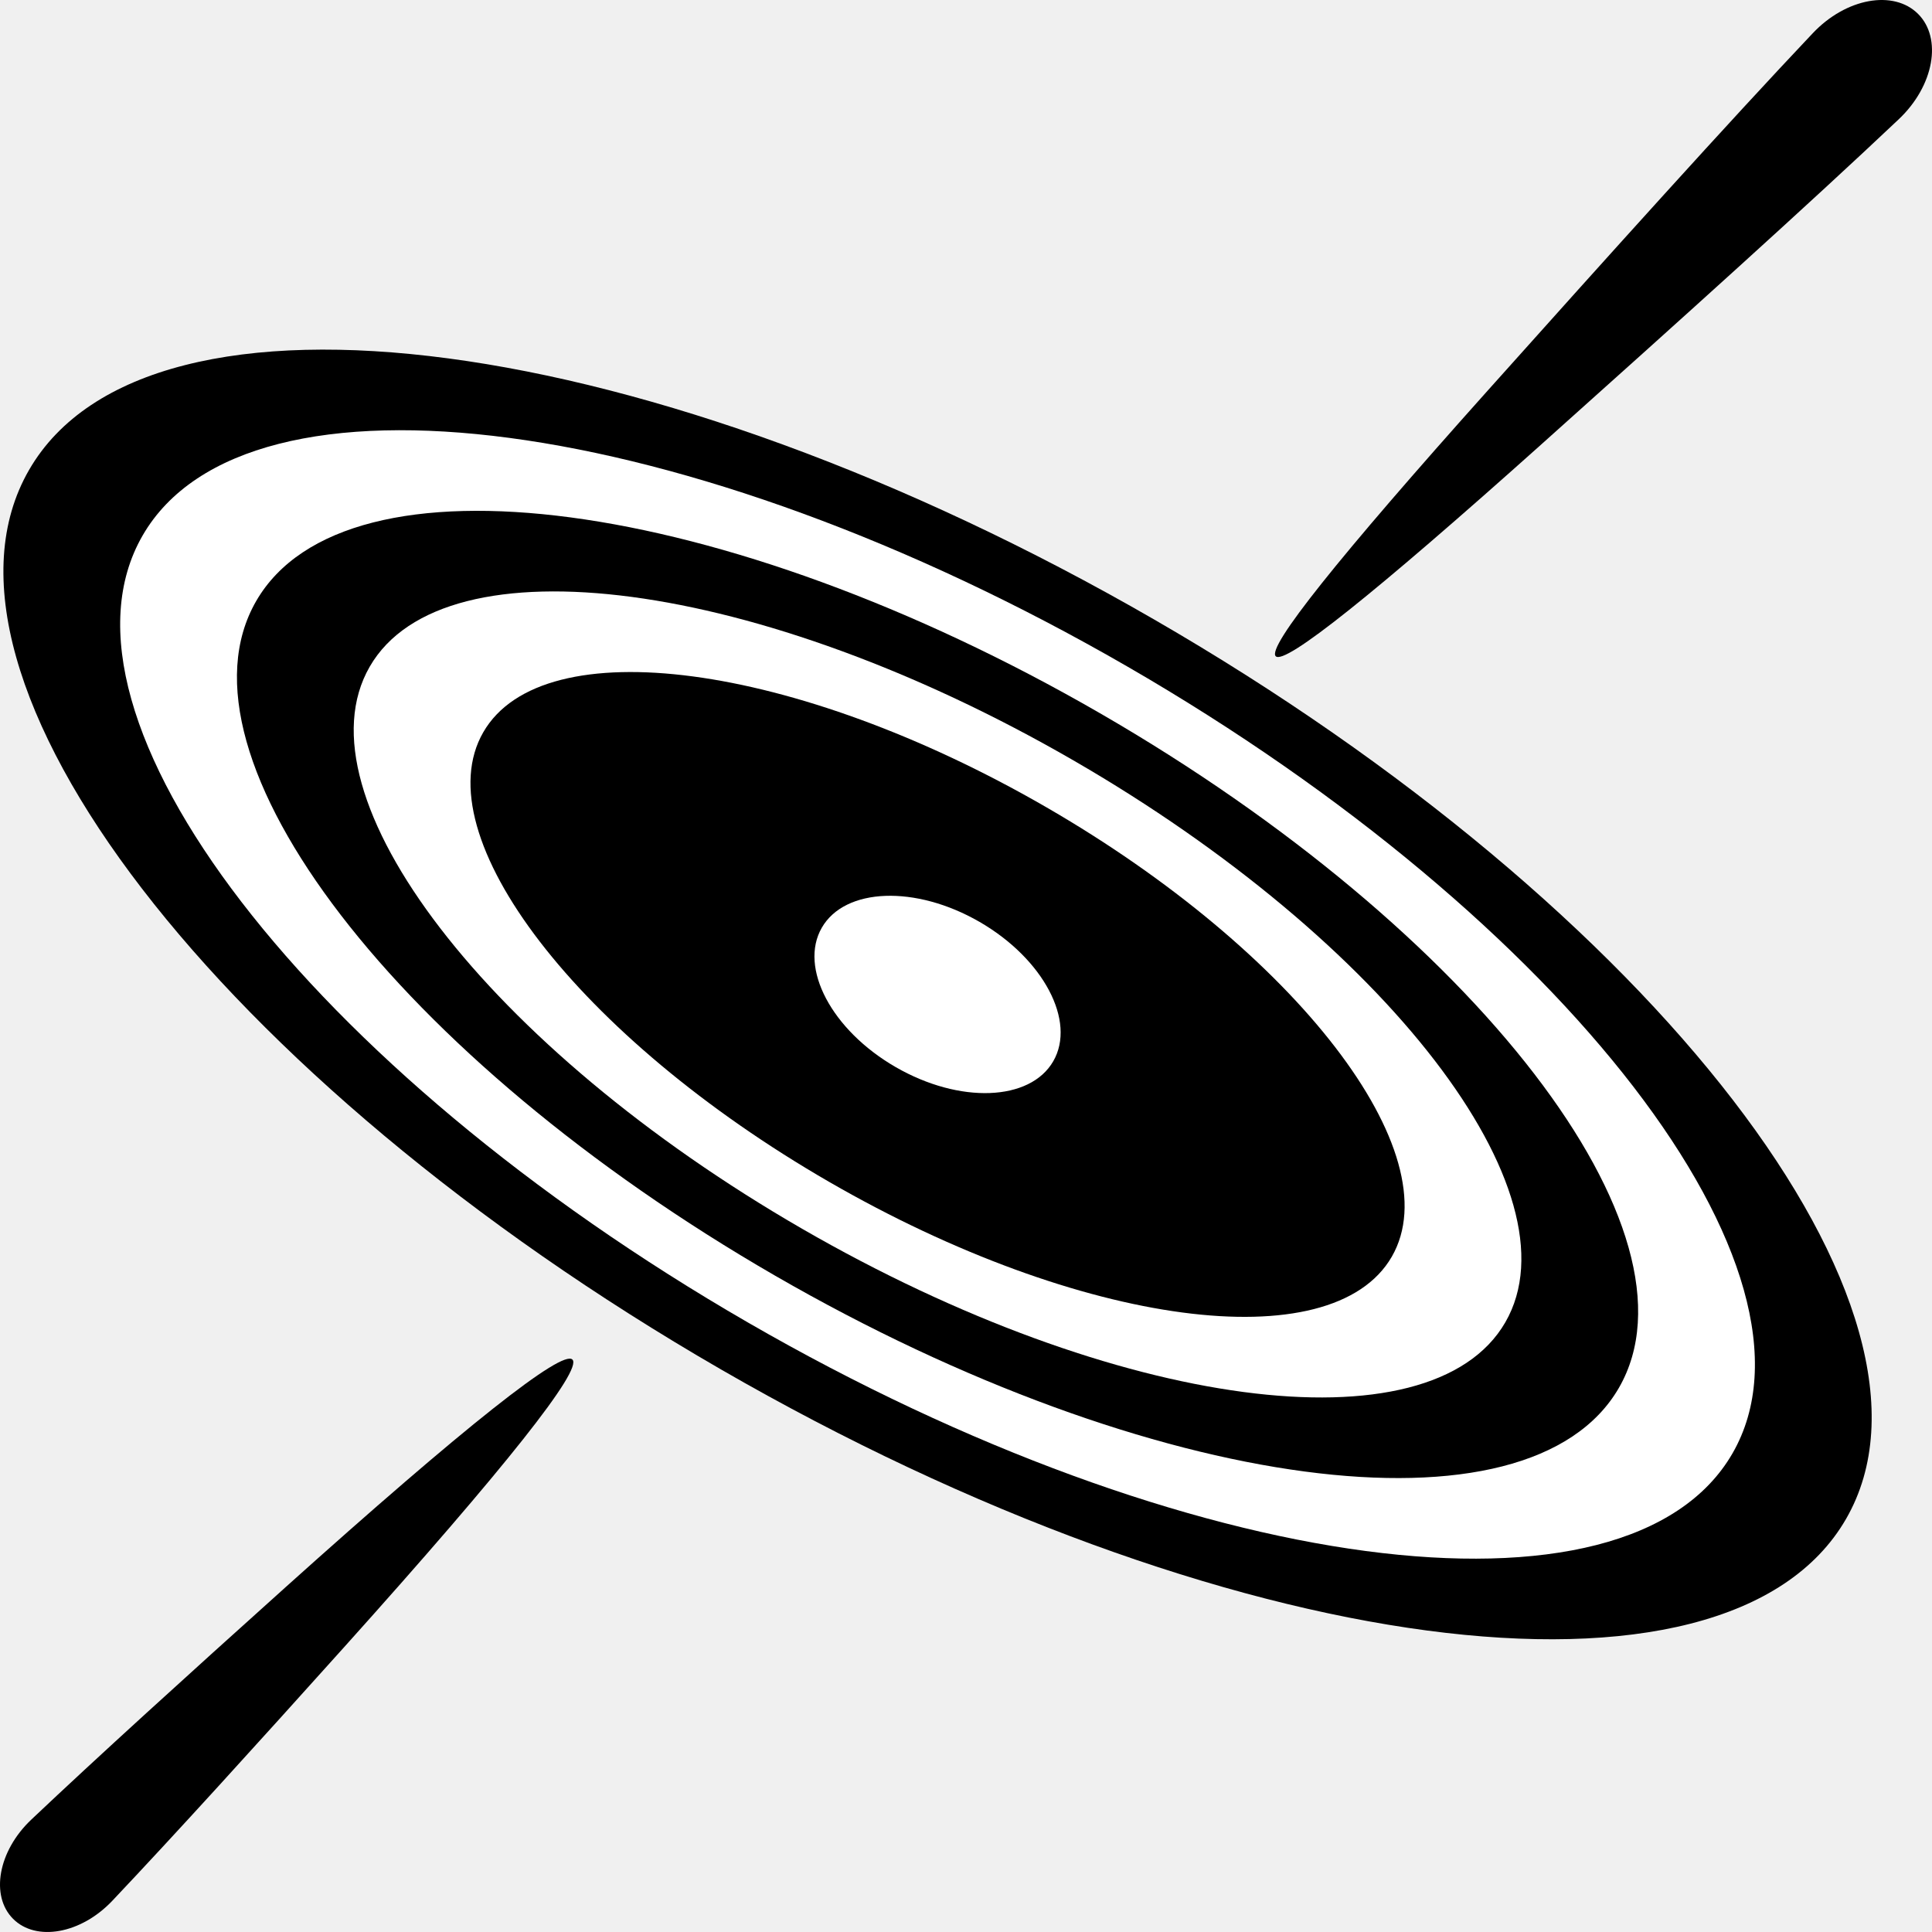
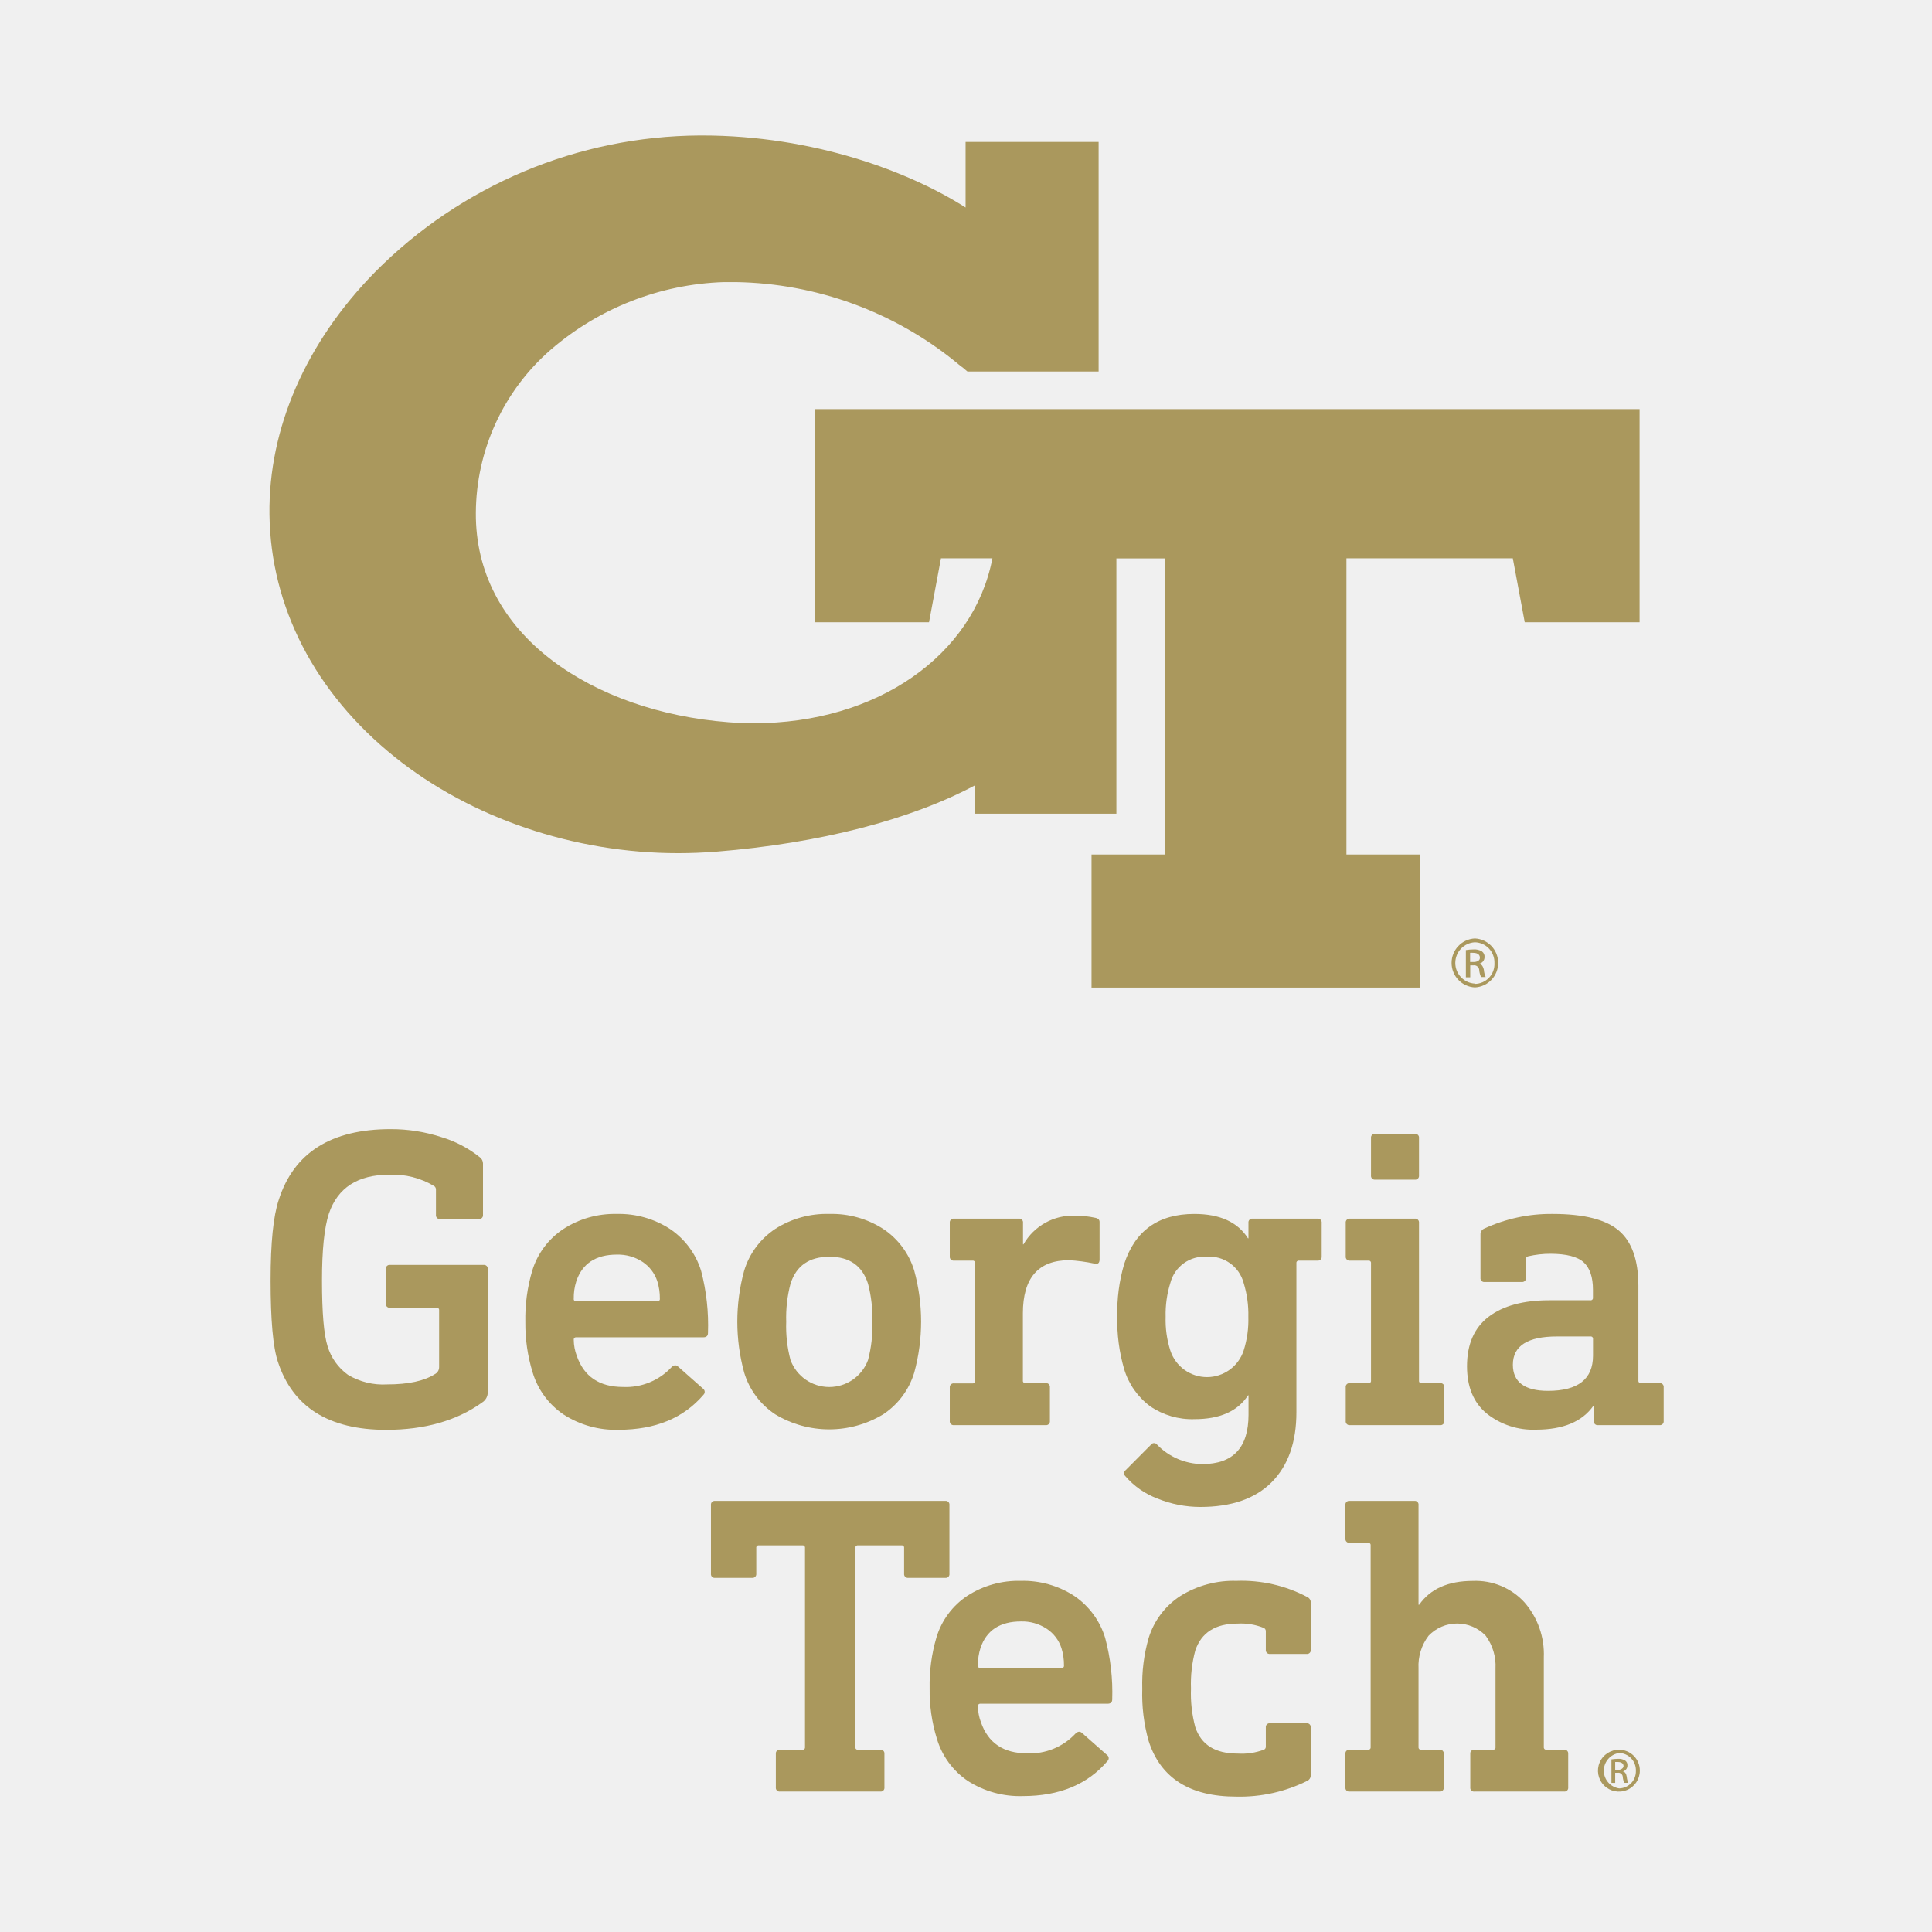
- <svg xmlns="http://www.w3.org/2000/svg" width="413.736" height="413.735" viewBox="0 0 310.302 310.302" version="1.1" id="svg1430" xml:space="preserve">
-   <defs id="defs1430" />
-   <ellipse style="fill:#000000;stroke:none;stroke-width:209.934;stroke-dasharray:none" id="ellipse235" cx="210.267" cy="63.032" rx="168.486" ry="69.549" transform="rotate(30)" />
-   <ellipse style="fill:#ffffff;stroke:none;stroke-width:183.692;stroke-dasharray:none" id="ellipse236" cx="210.267" cy="63.032" rx="147.426" ry="60.855" transform="rotate(30)" />
-   <ellipse style="fill:#000000;stroke:none;stroke-width:157.45;stroke-dasharray:none" id="ellipse237" cx="210.267" cy="63.032" rx="126.365" ry="52.162" transform="rotate(30)" />
-   <ellipse style="fill:#ffffff;stroke:none;stroke-width:131.208;stroke-dasharray:none" id="ellipse238" cx="210.267" cy="63.032" rx="105.304" ry="43.468" transform="rotate(30)" />
-   <ellipse style="fill:#000000;stroke:none;stroke-width:104.966;stroke-dasharray:none" id="ellipse239" cx="210.267" cy="63.032" rx="84.243" ry="34.775" transform="rotate(30)" />
-   <ellipse style="fill:#ffffff;stroke:none;stroke-width:32.968;stroke-dasharray:none" id="ellipse240" cx="210.267" cy="-63.032" rx="21.459" ry="13.467" transform="matrix(0.8660254,0.5,0.5,-0.8660254,0,0)" />
-   <path style="fill:#000000;fill-rule:nonzero;stroke:none;stroke-width:3.75;stroke-linecap:round;stroke-dasharray:none" d="m 356.167,654.679 c 22.056,-19.737 42.944,-38.541 57.376,-52.192 5.677,-5.37 7.002,-13.007 3.097,-16.912 -3.905,-3.905 -11.542,-2.581 -16.912,3.097 -13.652,14.432 -32.456,35.32 -52.192,57.376 -48.332,54.012 -45.38,56.963 8.632,8.632 z" id="path243" transform="translate(-108.5731,-583.3397)" />
-   <path style="fill:#000000;fill-rule:nonzero;stroke:none;stroke-width:3.75;stroke-linecap:round;stroke-dasharray:none" d="m 370.37,641.948 c 16.653,-14.959 31.887,-28.786 43.173,-39.461 5.677,-5.37 7.002,-13.007 3.097,-16.912 -3.905,-3.905 -11.542,-2.581 -16.912,3.097 -10.676,11.286 -24.502,26.52 -39.461,43.173 -55.474,61.756 -51.652,65.578 10.104,10.104 z" id="path244" transform="matrix(-0.9427752,0,0,-0.9427752,394.9047,860.2598)" />
+ <svg xmlns="http://www.w3.org/2000/svg" id="Layer_1" data-name="Layer 1" viewBox="0 0 324 324">
+   <defs>
+     <style>.cls-1{fill:#aa985d;}</style>
+   </defs>
+   <path class="cls-1" d="M247.34,157.38h0a4.11,4.11,0,0,0,0,8.21,4.11,4.11,0,0,0,0-8.21Zm0,7.57a3.47,3.47,0,0,1,0-6.93h0a3.37,3.37,0,0,1,3.28,3.48A3.33,3.33,0,0,1,247.34,165Z" />
+   <path class="cls-1" d="M248.07,161.62v0a1.14,1.14,0,0,0,.89-1.11,1.08,1.08,0,0,0-.42-.95,2.37,2.37,0,0,0-1.41-.34,7.6,7.6,0,0,0-1.3.11v4.56h.73v-2h.51a.85.85,0,0,1,1,.8,3.25,3.25,0,0,0,.31,1.16h.77a3.26,3.26,0,0,1-.29-1.13C248.74,162.06,248.47,161.7,248.07,161.62Zm-1-.29h-.53v-1.54a3.26,3.26,0,0,1,.53,0c.82,0,1.11.4,1.11.8C248.2,161.11,247.69,161.33,247.09,161.33Z" />
+   <path class="cls-1" d="M117.72,23.82h0Z" />
+   <path class="cls-1" d="M136.63,68.61v35.74H155.8l2-10.72h8.63c-3.16,16.35-19.42,27.66-40,27.66-1.41,0-2.84-.06-4.26-.17-11.41-.88-21.9-4.55-29.55-10.35-8.43-6.39-12.87-14.94-12.82-24.71A36.48,36.48,0,0,1,92.36,58.65a46.73,46.73,0,0,1,29-11.34c.69,0,1.39,0,2.08,0a60.08,60.08,0,0,1,37,13.53,9.8,9.8,0,0,0,.77.62,8.19,8.19,0,0,1,.73.59l.3.25h22V23.8H161.93v11c-9.39-6-25.46-12.08-44.21-12.08h-.31a77.26,77.26,0,0,0-54.5,22.89C51.29,57.44,45,71.88,45.19,86.29c.2,15.5,7.66,29.94,21,40.65,12.78,10.26,30.1,16.14,47.52,16.14,2.15,0,4.33-.09,6.48-.26,17.25-1.4,32.54-5.34,43.34-11.13l0,4.77h23.69V93.65h8.18V143.3H183.05v22.32h55.1V143.3H225.8V93.63h27.9l2,10.72h19.26V68.61ZM117.72,23.82h0Z" />
+   <path class="cls-1" d="M65.5,189.36A27.11,27.11,0,0,1,74,190.69a19,19,0,0,1,6.5,3.41,1.3,1.3,0,0,1,.5,1v8.62a.64.64,0,0,1-.72.72H73.83a.64.64,0,0,1-.72-.72v-4.23a.69.69,0,0,0-.29-.58A13.48,13.48,0,0,0,65.28,197q-7.91,0-10.13,6.54Q54,207.1,54,214.71c0,5.42.31,9.1.94,11.07a9.13,9.13,0,0,0,3.41,4.78,11.47,11.47,0,0,0,6.57,1.61q5.31,0,8-1.72a1.3,1.3,0,0,0,.72-1.15v-9.56a.38.38,0,0,0-.43-.43H65.42a.63.63,0,0,1-.71-.72v-5.74a.63.63,0,0,1,.71-.72H81.08a.64.64,0,0,1,.72.72v20.61a2,2,0,0,1-.93,1.73q-6.39,4.59-16.09,4.6-14.45,0-18.18-11.43-1.22-3.66-1.22-13.65,0-9.41,1.37-13.5Q50.55,189.36,65.5,189.36Z" />
+   <path class="cls-1" d="M103.4,203.58a15.65,15.65,0,0,1,9,2.55,13.14,13.14,0,0,1,5.18,7,35.88,35.88,0,0,1,1.15,10.42c0,.48-.27.72-.79.72H96.65a.38.38,0,0,0-.43.43,7.8,7.8,0,0,0,.5,2.66q1.8,5.23,7.76,5.24a10.46,10.46,0,0,0,8.12-3.3c.38-.39.74-.43,1.08-.15l4.23,3.74a.66.66,0,0,1,.08,1q-5,5.88-14.23,5.89a16.11,16.11,0,0,1-9.23-2.55,13.06,13.06,0,0,1-5.21-7.08,27.79,27.79,0,0,1-1.22-8.48,28.13,28.13,0,0,1,1.15-8.55,12.88,12.88,0,0,1,5.21-7A15.77,15.77,0,0,1,103.4,203.58Zm.07,6.82q-5.31,0-6.82,4.46a9.19,9.19,0,0,0-.43,2.94.38.38,0,0,0,.43.44h13.58a.39.39,0,0,0,.43-.44,9.47,9.47,0,0,0-.43-2.94,6.24,6.24,0,0,0-2.52-3.27A7.51,7.51,0,0,0,103.47,210.4Z" />
+   <path class="cls-1" d="M139.11,203.58a15.91,15.91,0,0,1,9,2.51,12.88,12.88,0,0,1,5.21,7,32.36,32.36,0,0,1,0,17.1,12.81,12.81,0,0,1-5.21,7,17.51,17.51,0,0,1-18.1,0,12.81,12.81,0,0,1-5.21-7,32.36,32.36,0,0,1,0-17.1,12.88,12.88,0,0,1,5.21-7A16,16,0,0,1,139.11,203.58Zm0,7.18c-3.41,0-5.58,1.51-6.54,4.53a22.27,22.27,0,0,0-.72,6.39,21.92,21.92,0,0,0,.72,6.4,6.93,6.93,0,0,0,13,0,21.92,21.92,0,0,0,.72-6.4,22.27,22.27,0,0,0-.72-6.39Q144.13,210.76,139.11,210.76Z" />
+   <path class="cls-1" d="M180.31,203.87a15.74,15.74,0,0,1,3.37.36c.48.09.72.33.72.71v6.26c0,.62-.28.86-.86.71a28.22,28.22,0,0,0-4.24-.57q-7.76,0-7.76,8.91v11.27a.39.39,0,0,0,.44.44h3.37a.63.63,0,0,1,.72.71v5.61a.64.64,0,0,1-.72.72H160a.64.64,0,0,1-.72-.72v-5.61A.63.63,0,0,1,160,232h3.09a.39.39,0,0,0,.43-.44V211.84a.38.38,0,0,0-.43-.43H160a.64.64,0,0,1-.72-.72v-5.6a.64.64,0,0,1,.72-.72h10.85a.63.63,0,0,1,.71.72v3.59h.08A9.55,9.55,0,0,1,180.31,203.87Z" />
+   <path class="cls-1" d="M200.29,203.58q6.41,0,9,4.09h.08v-2.58a.63.63,0,0,1,.71-.72h10.85a.64.64,0,0,1,.72.72v5.6a.64.64,0,0,1-.72.72h-3.09a.38.38,0,0,0-.43.43v25q0,7.54-4.13,11.71t-12,4.17a19.08,19.08,0,0,1-7.15-1.4,13.24,13.24,0,0,1-5.42-3.78.65.65,0,0,1,.07-1L193,242.3a.64.64,0,0,1,1.07,0,10.7,10.7,0,0,0,7.55,3.23q7.75,0,7.76-8.26V234h-.08q-2.58,4-9,4a12.47,12.47,0,0,1-7.4-2.15,12.12,12.12,0,0,1-4.38-6.25,29.09,29.09,0,0,1-1.15-8.84,28.75,28.75,0,0,1,1.15-8.76Q191.24,203.58,200.29,203.58Zm2.09,7.18a5.88,5.88,0,0,0-6.11,4.39,17.49,17.49,0,0,0-.79,5.67,16.78,16.78,0,0,0,.79,5.68,6.47,6.47,0,0,0,12.29,0,17,17,0,0,0,.79-5.68,17.77,17.77,0,0,0-.79-5.67A5.93,5.93,0,0,0,202.38,210.76Z" />
+   <path class="cls-1" d="M226.4,204.37h10.85a.64.64,0,0,1,.72.72v26.43a.38.38,0,0,0,.43.44h3.09a.63.63,0,0,1,.72.71v5.61a.64.64,0,0,1-.72.72H226.4a.64.64,0,0,1-.72-.72v-5.61a.63.63,0,0,1,.72-.71h3.09a.38.38,0,0,0,.43-.44V211.84a.38.38,0,0,0-.43-.43H226.4a.64.64,0,0,1-.72-.72v-5.6A.64.64,0,0,1,226.4,204.37Zm4.24-14.22h6.61a.63.63,0,0,1,.72.71v6.25a.64.64,0,0,1-.72.72h-6.61a.64.64,0,0,1-.72-.72v-6.25A.63.63,0,0,1,230.64,190.15Z" />
+   <path class="cls-1" d="M260.39,203.58q7.83,0,11.1,2.8t3.27,9.27v15.87a.39.39,0,0,0,.43.44h3.09a.63.63,0,0,1,.72.71v5.61a.64.64,0,0,1-.72.72H268a.64.64,0,0,1-.72-.72v-2.52h-.07q-2.81,4-9.63,4a12.47,12.47,0,0,1-8.29-2.73q-3.27-2.73-3.27-7.91c0-3.68,1.21-6.45,3.62-8.29s5.81-2.77,10.17-2.77h6.9a.38.38,0,0,0,.43-.43V216.3q0-3.17-1.55-4.6T260,210.26a16.39,16.39,0,0,0-3.74.43.45.45,0,0,0-.36.51v3.08a.64.64,0,0,1-.72.72H249a.64.64,0,0,1-.72-.72V207a1,1,0,0,1,.58-.94A26.54,26.54,0,0,1,260.39,203.58Zm6.33,20.55h-5.61q-7.4,0-7.4,4.74c0,2.92,2,4.38,5.89,4.38q7.54,0,7.55-5.89v-2.8A.38.38,0,0,0,266.72,224.13Z" />
+   <path class="cls-1" d="M119.92,251.7h38.59a.63.63,0,0,1,.71.71v11.48a.63.63,0,0,1-.71.72h-6.17a.64.64,0,0,1-.72-.72v-4.3a.38.38,0,0,0-.43-.43h-7.31a.38.38,0,0,0-.43.43V293a.38.38,0,0,0,.43.43h3.73a.63.63,0,0,1,.71.71v5.6a.63.63,0,0,1-.71.71H130.82a.63.63,0,0,1-.71-.71v-5.6a.63.63,0,0,1,.71-.71h3.73A.38.38,0,0,0,135,293V259.59a.38.38,0,0,0-.43-.43h-7.31a.38.38,0,0,0-.43.43v4.3a.64.64,0,0,1-.72.72h-6.17a.63.63,0,0,1-.71-.72V252.41A.63.63,0,0,1,119.92,251.7Z" />
+   <path class="cls-1" d="M171.17,265.11a15.71,15.71,0,0,1,9,2.54,13.12,13.12,0,0,1,5.16,7A35.35,35.35,0,0,1,186.52,285c0,.48-.26.72-.79.72h-21.3a.38.38,0,0,0-.43.43,7.8,7.8,0,0,0,.5,2.66q1.8,5.23,7.75,5.23a10.43,10.43,0,0,0,8.1-3.3c.38-.38.74-.43,1.08-.14l4.23,3.73a.65.65,0,0,1,.07,1q-5,5.88-14.2,5.88a16.15,16.15,0,0,1-9.22-2.54,13,13,0,0,1-5.19-7.07,27.35,27.35,0,0,1-1.22-8.46,28.28,28.28,0,0,1,1.14-8.53,12.82,12.82,0,0,1,5.2-7A15.76,15.76,0,0,1,171.17,265.11Zm.07,6.81c-3.53,0-5.81,1.48-6.81,4.45a9.19,9.19,0,0,0-.43,2.94.38.38,0,0,0,.43.43H178a.38.38,0,0,0,.43-.43,9.47,9.47,0,0,0-.43-2.94,6.18,6.18,0,0,0-2.52-3.26A7.47,7.47,0,0,0,171.24,271.92Z" />
+   <path class="cls-1" d="M207.35,265.11a23.62,23.62,0,0,1,11.9,2.72,1,1,0,0,1,.57.94v7.88a.63.63,0,0,1-.71.72H213a.64.64,0,0,1-.72-.72V273.5a.59.59,0,0,0-.35-.5,10.21,10.21,0,0,0-4.38-.72c-3.73,0-6.09,1.51-7.1,4.52a21.32,21.32,0,0,0-.72,6.38,21.74,21.74,0,0,0,.72,6.46c1,3,3.37,4.44,7.1,4.44a10.63,10.63,0,0,0,4.38-.64.51.51,0,0,0,.35-.51v-3.22A.64.64,0,0,1,213,289h6.1a.63.63,0,0,1,.71.72v8a1,1,0,0,1-.57.93,25.37,25.37,0,0,1-11.9,2.65q-11.7,0-14.71-9.32a28.83,28.83,0,0,1-1.07-8.75,27.89,27.89,0,0,1,1.07-8.53,12.94,12.94,0,0,1,5.35-7.07A16.87,16.87,0,0,1,207.35,265.11Z" />
+   <path class="cls-1" d="M226.35,251.7h10.83a.63.63,0,0,1,.71.71v16.71H238q2.79-4,9-4a11.1,11.1,0,0,1,8.64,3.58,13.22,13.22,0,0,1,3.26,9.26V293a.39.39,0,0,0,.44.43h2.94a.63.63,0,0,1,.71.71v5.6a.63.63,0,0,1-.71.71H247.29a.63.63,0,0,1-.72-.71v-5.6a.63.63,0,0,1,.72-.71h3.08a.38.38,0,0,0,.43-.43v-13.2a8.5,8.5,0,0,0-1.65-5.49,6.63,6.63,0,0,0-9.57,0,8.34,8.34,0,0,0-1.69,5.49V293a.39.39,0,0,0,.43.43h3.09a.63.63,0,0,1,.71.71v5.6a.63.63,0,0,1-.71.71H226.35a.63.63,0,0,1-.72-.71v-5.6a.63.63,0,0,1,.72-.71h3.08a.38.38,0,0,0,.43-.43V259.16a.38.38,0,0,0-.43-.43h-3.08a.64.64,0,0,1-.72-.72v-5.6A.63.63,0,0,1,226.35,251.7Z" />
+   <path class="cls-1" d="M271.54,293.44h0a3.51,3.51,0,1,0,3.46,3.5A3.47,3.47,0,0,0,271.52,293.44Zm0,6.48a3,3,0,0,1,0-5.94h0a2.89,2.89,0,0,1,2.8,3A2.86,2.86,0,0,1,271.54,299.92Z" />
+   <path class="cls-1" d="M272.16,297.07v0a1,1,0,0,0,.76-1,.91.91,0,0,0-.36-.81,2,2,0,0,0-1.21-.3,8,8,0,0,0-1.11.09V299h.63V297.3h.43a.73.73,0,0,1,.84.69,2.69,2.69,0,0,0,.27,1h.65a3.37,3.37,0,0,1-.25-1C272.73,297.44,272.5,297.13,272.16,297.07Zm-.84-.25h-.45v-1.33a3.79,3.79,0,0,1,.45,0c.7,0,.95.35.95.69S271.83,296.82,271.32,296.82Z" />
</svg>
